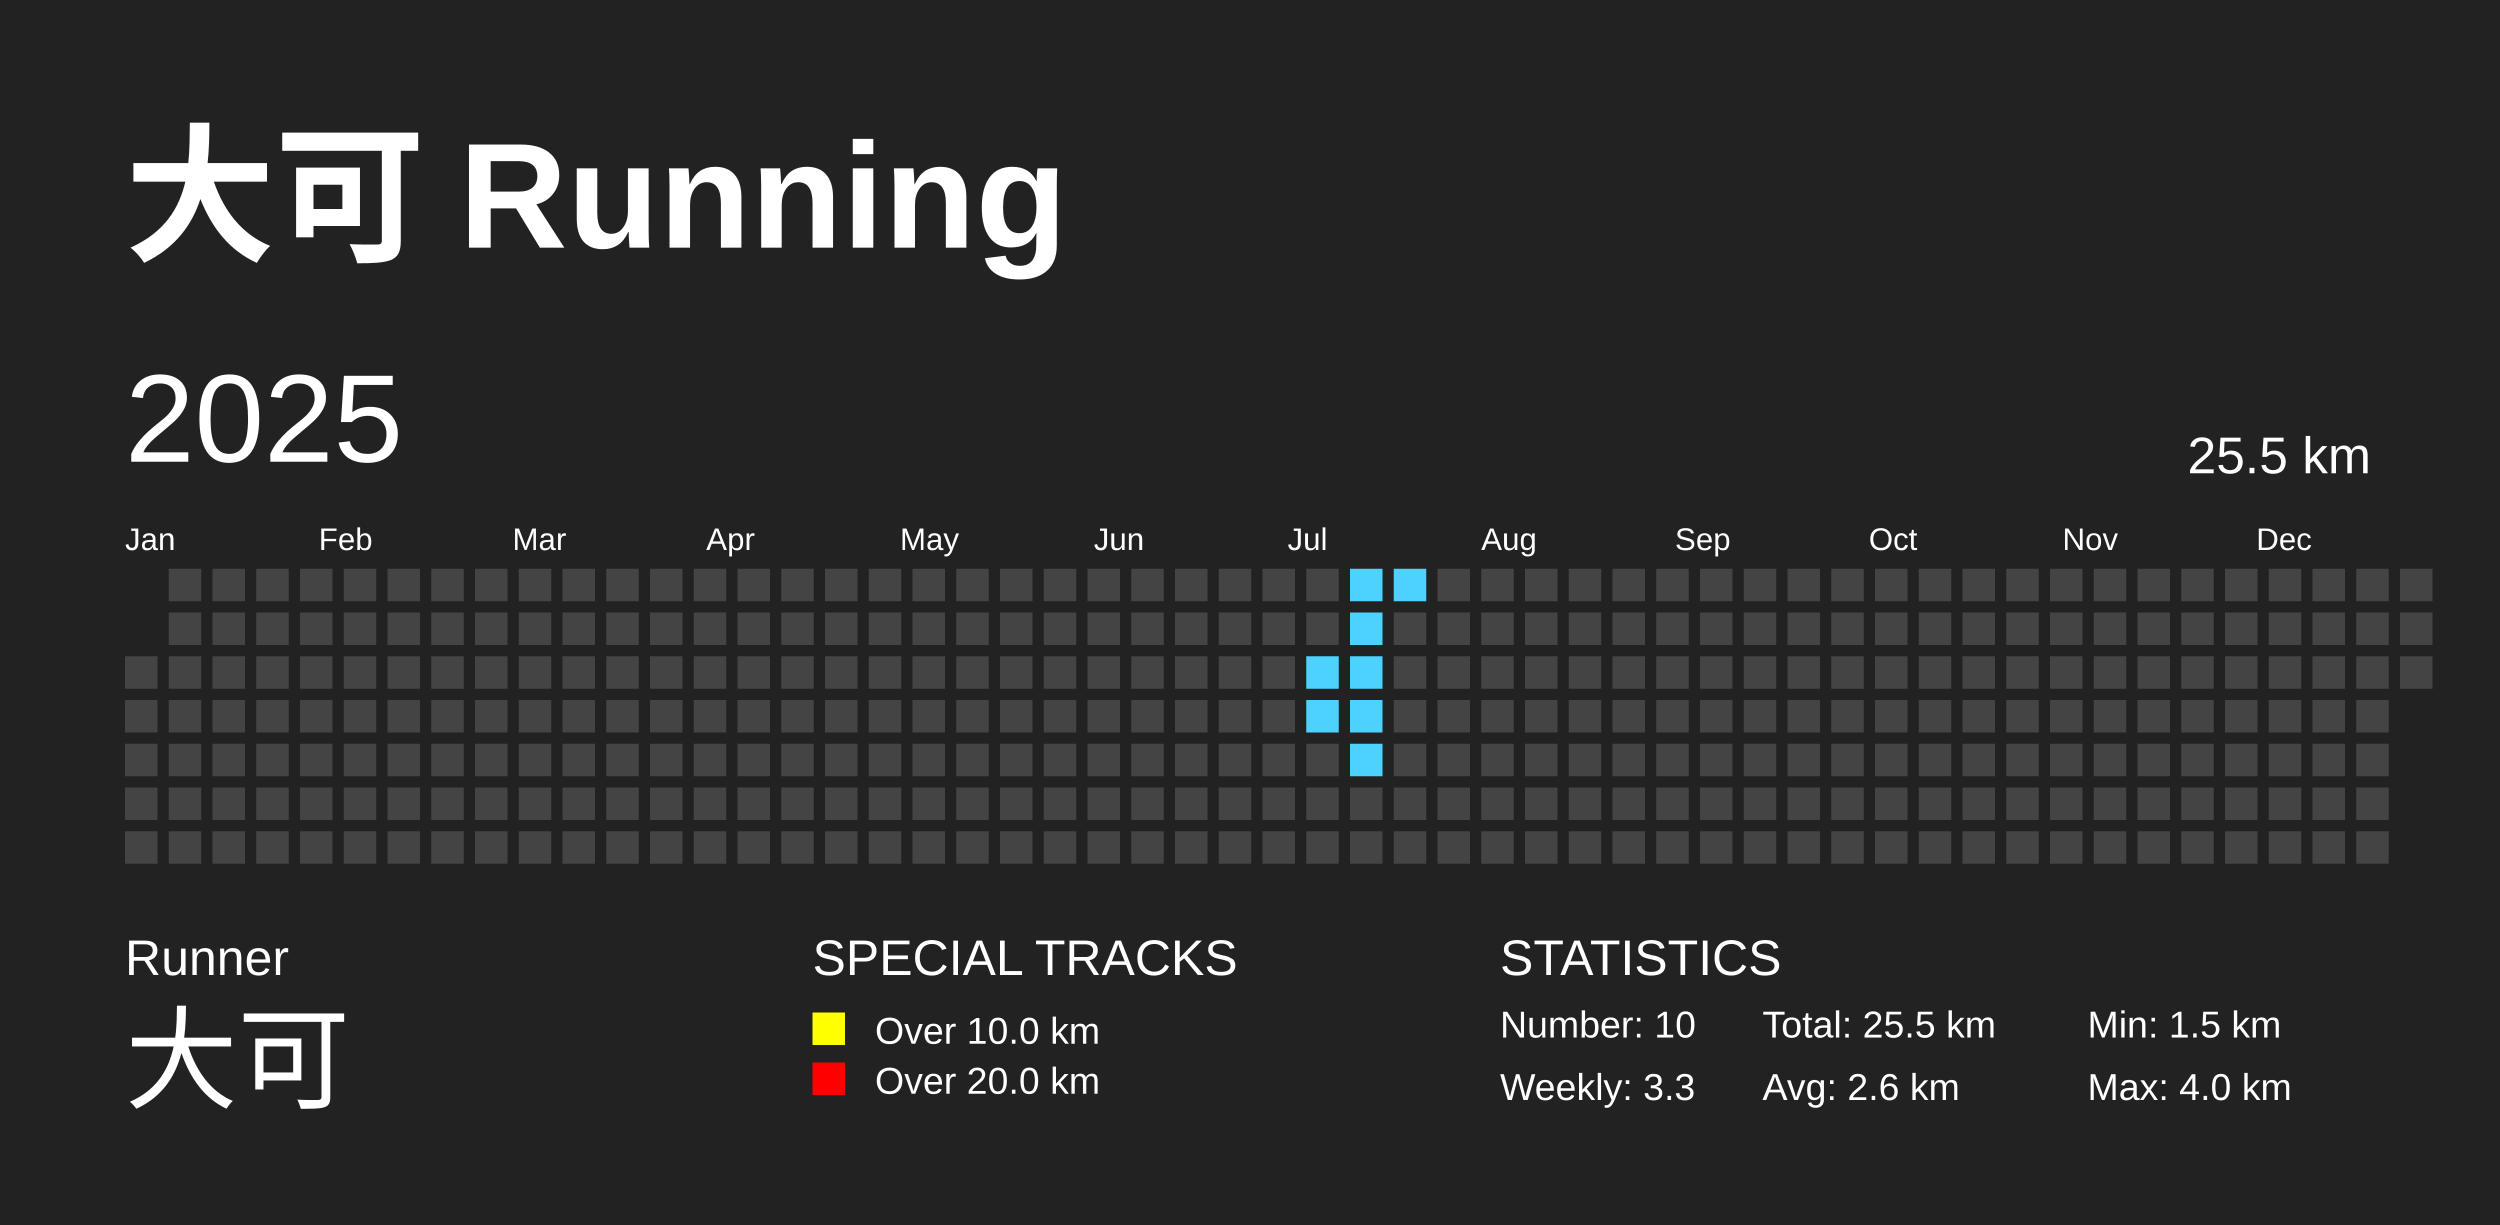
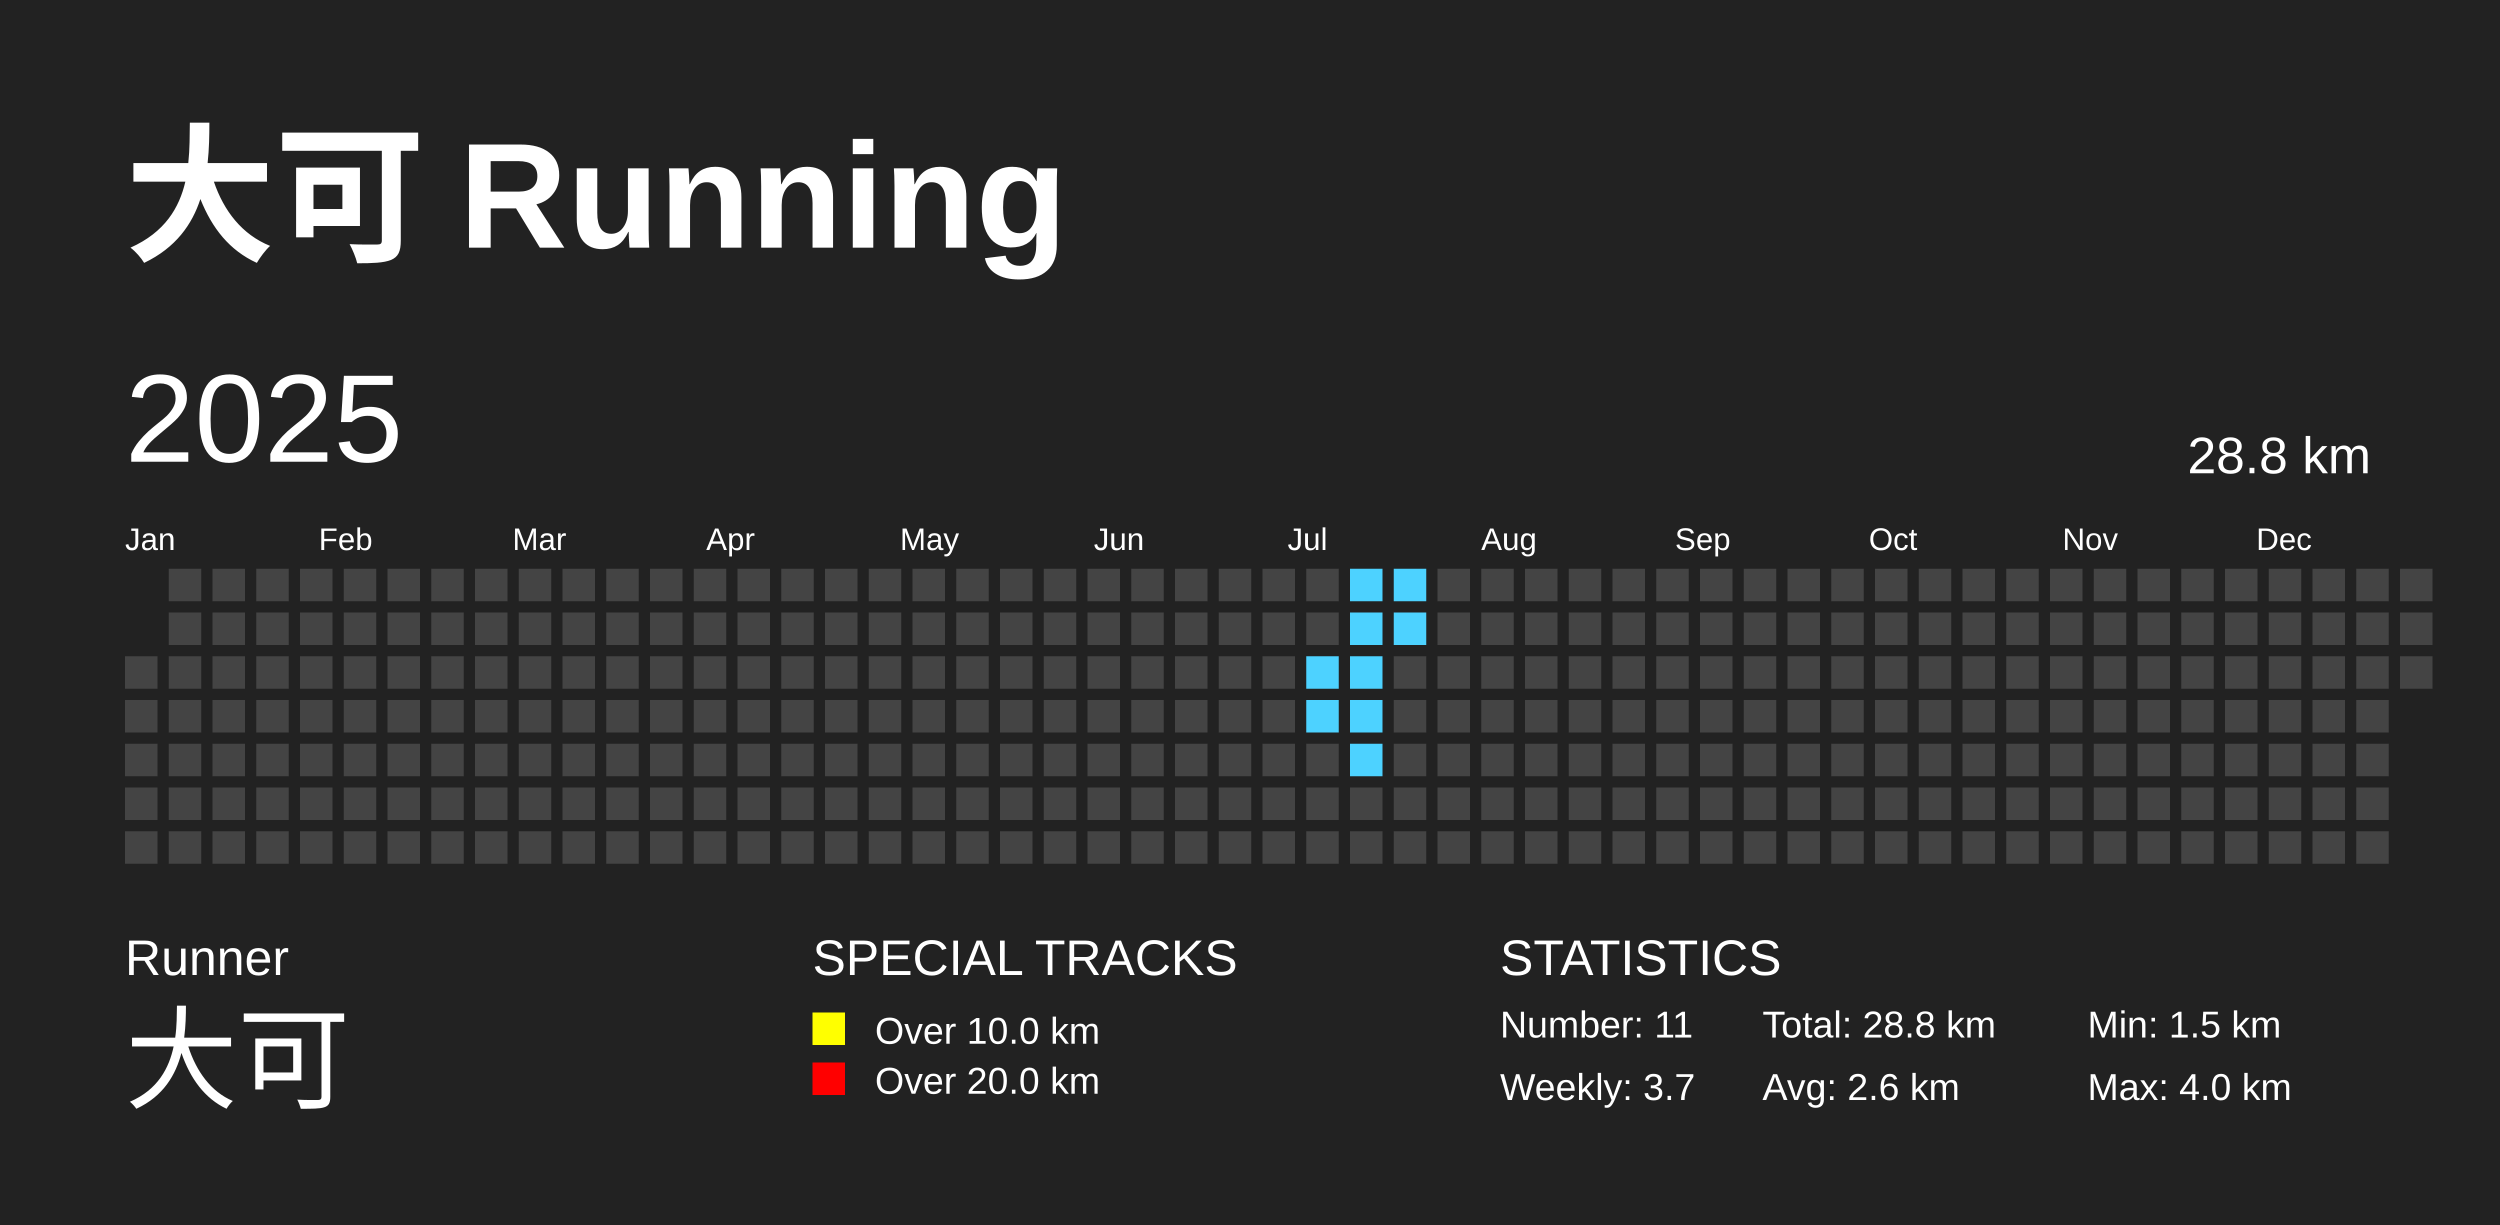
<svg xmlns="http://www.w3.org/2000/svg" baseProfile="full" height="98mm" version="1.1" viewBox="0,0,200,98" width="200mm">
  <defs />
  <rect fill="#222222" height="98" width="200" x="0" y="0" />
  <text fill="#FFFFFF" style="font-size:12px; font-family:Arial; font-weight:bold;" x="10" y="20">大可 Running</text>
  <text fill="#FFFFFF" style="font-size:4px; font-family:Arial" x="10" y="78">Runner</text>
  <text fill="#FFFFFF" style="font-size:9px; font-family:Arial" x="10" y="88">大可</text>
  <text fill="#FFFFFF" style="font-size:4px; font-family:Arial" x="65" y="78">SPECIAL TRACKS</text>
  <rect fill="yellow" height="2.6" width="2.6" x="65" y="81" />
  <text fill="#FFFFFF" style="font-size:3px; font-family:Arial" x="70" y="83.5">Over 10.0 km</text>
  <rect fill="red" height="2.6" width="2.6" x="65" y="85" />
  <text fill="#FFFFFF" style="font-size:3px; font-family:Arial" x="70" y="87.5">Over 20.0 km</text>
  <text fill="#FFFFFF" style="font-size:4px; font-family:Arial" x="120" y="78">STATISTICS</text>
-   <text fill="#FFFFFF" style="font-size:3px; font-family:Arial" x="120" y="83">Number: 10</text>
-   <text fill="#FFFFFF" style="font-size:3px; font-family:Arial" x="120" y="88">Weekly: 3.3</text>
-   <text fill="#FFFFFF" style="font-size:3px; font-family:Arial" x="141" y="83">Total: 25.5 km</text>
+   <text fill="#FFFFFF" style="font-size:3px; font-family:Arial" x="120" y="83">Number: 11</text>
+   <text fill="#FFFFFF" style="font-size:3px; font-family:Arial" x="120" y="88">Weekly: 3.7</text>
+   <text fill="#FFFFFF" style="font-size:3px; font-family:Arial" x="141" y="83">Total: 28.8 km</text>
  <text fill="#FFFFFF" style="font-size:3px; font-family:Arial" x="141" y="88">Avg: 2.6 km</text>
  <text fill="#FFFFFF" style="font-size:3px; font-family:Arial" x="167" y="83">Min: 1.5 km</text>
  <text fill="#FFFFFF" style="font-size:3px; font-family:Arial" x="167" y="88">Max: 4.0 km</text>
  <text dominant-baseline="hanging" fill="#FFFFFF" style="font-size:10.0px; font-family:Arial;" x="10" y="30">2025</text>
-   <text dominant-baseline="hanging" fill="#FFFFFF" style="font-size:4.125px; font-family:Arial;" x="175" y="35">25.5 km</text>
+   <text dominant-baseline="hanging" fill="#FFFFFF" style="font-size:4.125px; font-family:Arial;" x="175" y="35">28.8 km</text>
  <text fill="#FFFFFF" style="font-size:2.5px; font-family:Arial" x="10.0" y="44">Jan</text>
  <text fill="#FFFFFF" style="font-size:2.5px; font-family:Arial" x="25.5" y="44">Feb</text>
  <text fill="#FFFFFF" style="font-size:2.5px; font-family:Arial" x="41.0" y="44">Mar</text>
  <text fill="#FFFFFF" style="font-size:2.5px; font-family:Arial" x="56.5" y="44">Apr</text>
  <text fill="#FFFFFF" style="font-size:2.5px; font-family:Arial" x="72.0" y="44">May</text>
  <text fill="#FFFFFF" style="font-size:2.5px; font-family:Arial" x="87.5" y="44">Jun</text>
  <text fill="#FFFFFF" style="font-size:2.5px; font-family:Arial" x="103.0" y="44">Jul</text>
  <text fill="#FFFFFF" style="font-size:2.5px; font-family:Arial" x="118.5" y="44">Aug</text>
  <text fill="#FFFFFF" style="font-size:2.5px; font-family:Arial" x="134.0" y="44">Sep</text>
  <text fill="#FFFFFF" style="font-size:2.5px; font-family:Arial" x="149.5" y="44">Oct</text>
  <text fill="#FFFFFF" style="font-size:2.5px; font-family:Arial" x="165.0" y="44">Nov</text>
  <text fill="#FFFFFF" style="font-size:2.5px; font-family:Arial" x="180.5" y="44">Dec</text>
  <rect fill="#444444" height="2.6" width="2.6" x="10.0" y="52.5" />
  <rect fill="#444444" height="2.6" width="2.6" x="10.0" y="56.0" />
  <rect fill="#444444" height="2.6" width="2.6" x="10.0" y="59.5" />
  <rect fill="#444444" height="2.6" width="2.6" x="10.0" y="63.0" />
  <rect fill="#444444" height="2.6" width="2.6" x="10.0" y="66.5" />
  <rect fill="#444444" height="2.6" width="2.6" x="13.5" y="45.5" />
  <rect fill="#444444" height="2.6" width="2.6" x="13.5" y="49.0" />
  <rect fill="#444444" height="2.6" width="2.6" x="13.5" y="52.5" />
  <rect fill="#444444" height="2.6" width="2.6" x="13.5" y="56.0" />
  <rect fill="#444444" height="2.6" width="2.6" x="13.5" y="59.5" />
  <rect fill="#444444" height="2.6" width="2.6" x="13.5" y="63.0" />
  <rect fill="#444444" height="2.6" width="2.6" x="13.5" y="66.5" />
  <rect fill="#444444" height="2.6" width="2.6" x="17.0" y="45.5" />
  <rect fill="#444444" height="2.6" width="2.6" x="17.0" y="49.0" />
  <rect fill="#444444" height="2.6" width="2.6" x="17.0" y="52.5" />
  <rect fill="#444444" height="2.6" width="2.6" x="17.0" y="56.0" />
  <rect fill="#444444" height="2.6" width="2.6" x="17.0" y="59.5" />
  <rect fill="#444444" height="2.6" width="2.6" x="17.0" y="63.0" />
  <rect fill="#444444" height="2.6" width="2.6" x="17.0" y="66.5" />
  <rect fill="#444444" height="2.6" width="2.6" x="20.5" y="45.5" />
  <rect fill="#444444" height="2.6" width="2.6" x="20.5" y="49.0" />
  <rect fill="#444444" height="2.6" width="2.6" x="20.5" y="52.5" />
  <rect fill="#444444" height="2.6" width="2.6" x="20.5" y="56.0" />
  <rect fill="#444444" height="2.6" width="2.6" x="20.5" y="59.5" />
  <rect fill="#444444" height="2.6" width="2.6" x="20.5" y="63.0" />
  <rect fill="#444444" height="2.6" width="2.6" x="20.5" y="66.5" />
  <rect fill="#444444" height="2.6" width="2.6" x="24.0" y="45.5" />
  <rect fill="#444444" height="2.6" width="2.6" x="24.0" y="49.0" />
  <rect fill="#444444" height="2.6" width="2.6" x="24.0" y="52.5" />
  <rect fill="#444444" height="2.6" width="2.6" x="24.0" y="56.0" />
  <rect fill="#444444" height="2.6" width="2.6" x="24.0" y="59.5" />
  <rect fill="#444444" height="2.6" width="2.6" x="24.0" y="63.0" />
  <rect fill="#444444" height="2.6" width="2.6" x="24.0" y="66.5" />
  <rect fill="#444444" height="2.6" width="2.6" x="27.5" y="45.5" />
  <rect fill="#444444" height="2.6" width="2.6" x="27.5" y="49.0" />
  <rect fill="#444444" height="2.6" width="2.6" x="27.5" y="52.5" />
  <rect fill="#444444" height="2.6" width="2.6" x="27.5" y="56.0" />
  <rect fill="#444444" height="2.6" width="2.6" x="27.5" y="59.5" />
  <rect fill="#444444" height="2.6" width="2.6" x="27.5" y="63.0" />
  <rect fill="#444444" height="2.6" width="2.6" x="27.5" y="66.5" />
  <rect fill="#444444" height="2.6" width="2.6" x="31.0" y="45.5" />
  <rect fill="#444444" height="2.6" width="2.6" x="31.0" y="49.0" />
  <rect fill="#444444" height="2.6" width="2.6" x="31.0" y="52.5" />
  <rect fill="#444444" height="2.6" width="2.6" x="31.0" y="56.0" />
  <rect fill="#444444" height="2.6" width="2.6" x="31.0" y="59.5" />
  <rect fill="#444444" height="2.6" width="2.6" x="31.0" y="63.0" />
  <rect fill="#444444" height="2.6" width="2.6" x="31.0" y="66.5" />
  <rect fill="#444444" height="2.6" width="2.6" x="34.5" y="45.5" />
  <rect fill="#444444" height="2.6" width="2.6" x="34.5" y="49.0" />
  <rect fill="#444444" height="2.6" width="2.6" x="34.5" y="52.5" />
  <rect fill="#444444" height="2.6" width="2.6" x="34.5" y="56.0" />
  <rect fill="#444444" height="2.6" width="2.6" x="34.5" y="59.5" />
  <rect fill="#444444" height="2.6" width="2.6" x="34.5" y="63.0" />
  <rect fill="#444444" height="2.6" width="2.6" x="34.5" y="66.5" />
  <rect fill="#444444" height="2.6" width="2.6" x="38.0" y="45.5" />
  <rect fill="#444444" height="2.6" width="2.6" x="38.0" y="49.0" />
  <rect fill="#444444" height="2.6" width="2.6" x="38.0" y="52.5" />
  <rect fill="#444444" height="2.6" width="2.6" x="38.0" y="56.0" />
  <rect fill="#444444" height="2.6" width="2.6" x="38.0" y="59.5" />
  <rect fill="#444444" height="2.6" width="2.6" x="38.0" y="63.0" />
  <rect fill="#444444" height="2.6" width="2.6" x="38.0" y="66.5" />
  <rect fill="#444444" height="2.6" width="2.6" x="41.5" y="45.5" />
  <rect fill="#444444" height="2.6" width="2.6" x="41.5" y="49.0" />
  <rect fill="#444444" height="2.6" width="2.6" x="41.5" y="52.5" />
  <rect fill="#444444" height="2.6" width="2.6" x="41.5" y="56.0" />
  <rect fill="#444444" height="2.6" width="2.6" x="41.5" y="59.5" />
  <rect fill="#444444" height="2.6" width="2.6" x="41.5" y="63.0" />
  <rect fill="#444444" height="2.6" width="2.6" x="41.5" y="66.5" />
  <rect fill="#444444" height="2.6" width="2.6" x="45.0" y="45.5" />
  <rect fill="#444444" height="2.6" width="2.6" x="45.0" y="49.0" />
  <rect fill="#444444" height="2.6" width="2.6" x="45.0" y="52.5" />
  <rect fill="#444444" height="2.6" width="2.6" x="45.0" y="56.0" />
  <rect fill="#444444" height="2.6" width="2.6" x="45.0" y="59.5" />
  <rect fill="#444444" height="2.6" width="2.6" x="45.0" y="63.0" />
  <rect fill="#444444" height="2.6" width="2.6" x="45.0" y="66.5" />
  <rect fill="#444444" height="2.6" width="2.6" x="48.5" y="45.5" />
  <rect fill="#444444" height="2.6" width="2.6" x="48.5" y="49.0" />
  <rect fill="#444444" height="2.6" width="2.6" x="48.5" y="52.5" />
  <rect fill="#444444" height="2.6" width="2.6" x="48.5" y="56.0" />
  <rect fill="#444444" height="2.6" width="2.6" x="48.5" y="59.5" />
  <rect fill="#444444" height="2.6" width="2.6" x="48.5" y="63.0" />
  <rect fill="#444444" height="2.6" width="2.6" x="48.5" y="66.5" />
  <rect fill="#444444" height="2.6" width="2.6" x="52.0" y="45.5" />
  <rect fill="#444444" height="2.6" width="2.6" x="52.0" y="49.0" />
  <rect fill="#444444" height="2.6" width="2.6" x="52.0" y="52.5" />
  <rect fill="#444444" height="2.6" width="2.6" x="52.0" y="56.0" />
  <rect fill="#444444" height="2.6" width="2.6" x="52.0" y="59.5" />
  <rect fill="#444444" height="2.6" width="2.6" x="52.0" y="63.0" />
  <rect fill="#444444" height="2.6" width="2.6" x="52.0" y="66.5" />
  <rect fill="#444444" height="2.6" width="2.6" x="55.5" y="45.5" />
  <rect fill="#444444" height="2.6" width="2.6" x="55.5" y="49.0" />
  <rect fill="#444444" height="2.6" width="2.6" x="55.5" y="52.5" />
  <rect fill="#444444" height="2.6" width="2.6" x="55.5" y="56.0" />
  <rect fill="#444444" height="2.6" width="2.6" x="55.5" y="59.5" />
  <rect fill="#444444" height="2.6" width="2.6" x="55.5" y="63.0" />
  <rect fill="#444444" height="2.6" width="2.6" x="55.5" y="66.5" />
  <rect fill="#444444" height="2.6" width="2.6" x="59.0" y="45.5" />
  <rect fill="#444444" height="2.6" width="2.6" x="59.0" y="49.0" />
  <rect fill="#444444" height="2.6" width="2.6" x="59.0" y="52.5" />
  <rect fill="#444444" height="2.6" width="2.6" x="59.0" y="56.0" />
  <rect fill="#444444" height="2.6" width="2.6" x="59.0" y="59.5" />
  <rect fill="#444444" height="2.6" width="2.6" x="59.0" y="63.0" />
  <rect fill="#444444" height="2.6" width="2.6" x="59.0" y="66.5" />
  <rect fill="#444444" height="2.6" width="2.6" x="62.5" y="45.5" />
  <rect fill="#444444" height="2.6" width="2.6" x="62.5" y="49.0" />
  <rect fill="#444444" height="2.6" width="2.6" x="62.5" y="52.5" />
  <rect fill="#444444" height="2.6" width="2.6" x="62.5" y="56.0" />
  <rect fill="#444444" height="2.6" width="2.6" x="62.5" y="59.5" />
  <rect fill="#444444" height="2.6" width="2.6" x="62.5" y="63.0" />
  <rect fill="#444444" height="2.6" width="2.6" x="62.5" y="66.5" />
  <rect fill="#444444" height="2.6" width="2.6" x="66.0" y="45.5" />
  <rect fill="#444444" height="2.6" width="2.6" x="66.0" y="49.0" />
  <rect fill="#444444" height="2.6" width="2.6" x="66.0" y="52.5" />
  <rect fill="#444444" height="2.6" width="2.6" x="66.0" y="56.0" />
  <rect fill="#444444" height="2.6" width="2.6" x="66.0" y="59.5" />
  <rect fill="#444444" height="2.6" width="2.6" x="66.0" y="63.0" />
  <rect fill="#444444" height="2.6" width="2.6" x="66.0" y="66.5" />
  <rect fill="#444444" height="2.6" width="2.6" x="69.5" y="45.5" />
  <rect fill="#444444" height="2.6" width="2.6" x="69.5" y="49.0" />
  <rect fill="#444444" height="2.6" width="2.6" x="69.5" y="52.5" />
  <rect fill="#444444" height="2.6" width="2.6" x="69.5" y="56.0" />
  <rect fill="#444444" height="2.6" width="2.6" x="69.5" y="59.5" />
  <rect fill="#444444" height="2.6" width="2.6" x="69.5" y="63.0" />
  <rect fill="#444444" height="2.6" width="2.6" x="69.5" y="66.5" />
  <rect fill="#444444" height="2.6" width="2.6" x="73.0" y="45.5" />
  <rect fill="#444444" height="2.6" width="2.6" x="73.0" y="49.0" />
  <rect fill="#444444" height="2.6" width="2.6" x="73.0" y="52.5" />
  <rect fill="#444444" height="2.6" width="2.6" x="73.0" y="56.0" />
  <rect fill="#444444" height="2.6" width="2.6" x="73.0" y="59.5" />
  <rect fill="#444444" height="2.6" width="2.6" x="73.0" y="63.0" />
  <rect fill="#444444" height="2.6" width="2.6" x="73.0" y="66.5" />
  <rect fill="#444444" height="2.6" width="2.6" x="76.5" y="45.5" />
  <rect fill="#444444" height="2.6" width="2.6" x="76.5" y="49.0" />
  <rect fill="#444444" height="2.6" width="2.6" x="76.5" y="52.5" />
  <rect fill="#444444" height="2.6" width="2.6" x="76.5" y="56.0" />
  <rect fill="#444444" height="2.6" width="2.6" x="76.5" y="59.5" />
  <rect fill="#444444" height="2.6" width="2.6" x="76.5" y="63.0" />
  <rect fill="#444444" height="2.6" width="2.6" x="76.5" y="66.5" />
  <rect fill="#444444" height="2.6" width="2.6" x="80.0" y="45.5" />
  <rect fill="#444444" height="2.6" width="2.6" x="80.0" y="49.0" />
  <rect fill="#444444" height="2.6" width="2.6" x="80.0" y="52.5" />
  <rect fill="#444444" height="2.6" width="2.6" x="80.0" y="56.0" />
  <rect fill="#444444" height="2.6" width="2.6" x="80.0" y="59.5" />
  <rect fill="#444444" height="2.6" width="2.6" x="80.0" y="63.0" />
  <rect fill="#444444" height="2.6" width="2.6" x="80.0" y="66.5" />
  <rect fill="#444444" height="2.6" width="2.6" x="83.5" y="45.5" />
  <rect fill="#444444" height="2.6" width="2.6" x="83.5" y="49.0" />
  <rect fill="#444444" height="2.6" width="2.6" x="83.5" y="52.5" />
  <rect fill="#444444" height="2.6" width="2.6" x="83.5" y="56.0" />
  <rect fill="#444444" height="2.6" width="2.6" x="83.5" y="59.5" />
  <rect fill="#444444" height="2.6" width="2.6" x="83.5" y="63.0" />
  <rect fill="#444444" height="2.6" width="2.6" x="83.5" y="66.5" />
  <rect fill="#444444" height="2.6" width="2.6" x="87.0" y="45.5" />
  <rect fill="#444444" height="2.6" width="2.6" x="87.0" y="49.0" />
  <rect fill="#444444" height="2.6" width="2.6" x="87.0" y="52.5" />
  <rect fill="#444444" height="2.6" width="2.6" x="87.0" y="56.0" />
  <rect fill="#444444" height="2.6" width="2.6" x="87.0" y="59.5" />
  <rect fill="#444444" height="2.6" width="2.6" x="87.0" y="63.0" />
  <rect fill="#444444" height="2.6" width="2.6" x="87.0" y="66.5" />
  <rect fill="#444444" height="2.6" width="2.6" x="90.5" y="45.5" />
  <rect fill="#444444" height="2.6" width="2.6" x="90.5" y="49.0" />
  <rect fill="#444444" height="2.6" width="2.6" x="90.5" y="52.5" />
  <rect fill="#444444" height="2.6" width="2.6" x="90.5" y="56.0" />
  <rect fill="#444444" height="2.6" width="2.6" x="90.5" y="59.5" />
  <rect fill="#444444" height="2.6" width="2.6" x="90.5" y="63.0" />
  <rect fill="#444444" height="2.6" width="2.6" x="90.5" y="66.5" />
  <rect fill="#444444" height="2.6" width="2.6" x="94.0" y="45.5" />
  <rect fill="#444444" height="2.6" width="2.6" x="94.0" y="49.0" />
  <rect fill="#444444" height="2.6" width="2.6" x="94.0" y="52.5" />
  <rect fill="#444444" height="2.6" width="2.6" x="94.0" y="56.0" />
  <rect fill="#444444" height="2.6" width="2.6" x="94.0" y="59.5" />
  <rect fill="#444444" height="2.6" width="2.6" x="94.0" y="63.0" />
  <rect fill="#444444" height="2.6" width="2.6" x="94.0" y="66.5" />
  <rect fill="#444444" height="2.6" width="2.6" x="97.5" y="45.5" />
  <rect fill="#444444" height="2.6" width="2.6" x="97.5" y="49.0" />
  <rect fill="#444444" height="2.6" width="2.6" x="97.5" y="52.5" />
  <rect fill="#444444" height="2.6" width="2.6" x="97.5" y="56.0" />
  <rect fill="#444444" height="2.6" width="2.6" x="97.5" y="59.5" />
  <rect fill="#444444" height="2.6" width="2.6" x="97.5" y="63.0" />
  <rect fill="#444444" height="2.6" width="2.6" x="97.5" y="66.5" />
  <rect fill="#444444" height="2.6" width="2.6" x="101.0" y="45.5" />
  <rect fill="#444444" height="2.6" width="2.6" x="101.0" y="49.0" />
  <rect fill="#444444" height="2.6" width="2.6" x="101.0" y="52.5" />
  <rect fill="#444444" height="2.6" width="2.6" x="101.0" y="56.0" />
  <rect fill="#444444" height="2.6" width="2.6" x="101.0" y="59.5" />
  <rect fill="#444444" height="2.6" width="2.6" x="101.0" y="63.0" />
  <rect fill="#444444" height="2.6" width="2.6" x="101.0" y="66.5" />
  <rect fill="#444444" height="2.6" width="2.6" x="104.5" y="45.5" />
  <rect fill="#444444" height="2.6" width="2.6" x="104.5" y="49.0" />
  <rect fill="#4DD2FF" height="2.6" width="2.6" x="104.5" y="52.5" />
  <rect fill="#4DD2FF" height="2.6" width="2.6" x="104.5" y="56.0" />
  <rect fill="#444444" height="2.6" width="2.6" x="104.5" y="59.5" />
  <rect fill="#444444" height="2.6" width="2.6" x="104.5" y="63.0" />
  <rect fill="#444444" height="2.6" width="2.6" x="104.5" y="66.5" />
  <rect fill="#4DD2FF" height="2.6" width="2.6" x="108.0" y="45.5" />
  <rect fill="#4DD2FF" height="2.6" width="2.6" x="108.0" y="49.0" />
  <rect fill="#4DD2FF" height="2.6" width="2.6" x="108.0" y="52.5" />
  <rect fill="#4DD2FF" height="2.6" width="2.6" x="108.0" y="56.0" />
  <rect fill="#4DD2FF" height="2.6" width="2.6" x="108.0" y="59.5" />
  <rect fill="#444444" height="2.6" width="2.6" x="108.0" y="63.0" />
  <rect fill="#444444" height="2.6" width="2.6" x="108.0" y="66.5" />
  <rect fill="#4DD2FF" height="2.6" width="2.6" x="111.5" y="45.5" />
-   <rect fill="#444444" height="2.6" width="2.6" x="111.5" y="49.0" />
+   <rect fill="#4DD2FF" height="2.6" width="2.6" x="111.5" y="49.0" />
  <rect fill="#444444" height="2.6" width="2.6" x="111.5" y="52.5" />
  <rect fill="#444444" height="2.6" width="2.6" x="111.5" y="56.0" />
  <rect fill="#444444" height="2.6" width="2.6" x="111.5" y="59.5" />
  <rect fill="#444444" height="2.6" width="2.6" x="111.5" y="63.0" />
  <rect fill="#444444" height="2.6" width="2.6" x="111.5" y="66.5" />
  <rect fill="#444444" height="2.6" width="2.6" x="115.0" y="45.5" />
  <rect fill="#444444" height="2.6" width="2.6" x="115.0" y="49.0" />
  <rect fill="#444444" height="2.6" width="2.6" x="115.0" y="52.5" />
  <rect fill="#444444" height="2.6" width="2.6" x="115.0" y="56.0" />
  <rect fill="#444444" height="2.6" width="2.6" x="115.0" y="59.5" />
  <rect fill="#444444" height="2.6" width="2.6" x="115.0" y="63.0" />
  <rect fill="#444444" height="2.6" width="2.6" x="115.0" y="66.5" />
  <rect fill="#444444" height="2.6" width="2.6" x="118.5" y="45.5" />
  <rect fill="#444444" height="2.6" width="2.6" x="118.5" y="49.0" />
  <rect fill="#444444" height="2.6" width="2.6" x="118.5" y="52.5" />
  <rect fill="#444444" height="2.6" width="2.6" x="118.5" y="56.0" />
  <rect fill="#444444" height="2.6" width="2.6" x="118.5" y="59.5" />
  <rect fill="#444444" height="2.6" width="2.6" x="118.5" y="63.0" />
  <rect fill="#444444" height="2.6" width="2.6" x="118.5" y="66.5" />
  <rect fill="#444444" height="2.6" width="2.6" x="122.0" y="45.5" />
  <rect fill="#444444" height="2.6" width="2.6" x="122.0" y="49.0" />
  <rect fill="#444444" height="2.6" width="2.6" x="122.0" y="52.5" />
  <rect fill="#444444" height="2.6" width="2.6" x="122.0" y="56.0" />
  <rect fill="#444444" height="2.6" width="2.6" x="122.0" y="59.5" />
  <rect fill="#444444" height="2.6" width="2.6" x="122.0" y="63.0" />
  <rect fill="#444444" height="2.6" width="2.6" x="122.0" y="66.5" />
  <rect fill="#444444" height="2.6" width="2.6" x="125.5" y="45.5" />
  <rect fill="#444444" height="2.6" width="2.6" x="125.5" y="49.0" />
  <rect fill="#444444" height="2.6" width="2.6" x="125.5" y="52.5" />
  <rect fill="#444444" height="2.6" width="2.6" x="125.5" y="56.0" />
  <rect fill="#444444" height="2.6" width="2.6" x="125.5" y="59.5" />
  <rect fill="#444444" height="2.6" width="2.6" x="125.5" y="63.0" />
  <rect fill="#444444" height="2.6" width="2.6" x="125.5" y="66.5" />
  <rect fill="#444444" height="2.6" width="2.6" x="129.0" y="45.5" />
  <rect fill="#444444" height="2.6" width="2.6" x="129.0" y="49.0" />
  <rect fill="#444444" height="2.6" width="2.6" x="129.0" y="52.5" />
  <rect fill="#444444" height="2.6" width="2.6" x="129.0" y="56.0" />
  <rect fill="#444444" height="2.6" width="2.6" x="129.0" y="59.5" />
  <rect fill="#444444" height="2.6" width="2.6" x="129.0" y="63.0" />
  <rect fill="#444444" height="2.6" width="2.6" x="129.0" y="66.5" />
  <rect fill="#444444" height="2.6" width="2.6" x="132.5" y="45.5" />
  <rect fill="#444444" height="2.6" width="2.6" x="132.5" y="49.0" />
  <rect fill="#444444" height="2.6" width="2.6" x="132.5" y="52.5" />
  <rect fill="#444444" height="2.6" width="2.6" x="132.5" y="56.0" />
  <rect fill="#444444" height="2.6" width="2.6" x="132.5" y="59.5" />
  <rect fill="#444444" height="2.6" width="2.6" x="132.5" y="63.0" />
  <rect fill="#444444" height="2.6" width="2.6" x="132.5" y="66.5" />
  <rect fill="#444444" height="2.6" width="2.6" x="136.0" y="45.5" />
  <rect fill="#444444" height="2.6" width="2.6" x="136.0" y="49.0" />
  <rect fill="#444444" height="2.6" width="2.6" x="136.0" y="52.5" />
  <rect fill="#444444" height="2.6" width="2.6" x="136.0" y="56.0" />
  <rect fill="#444444" height="2.6" width="2.6" x="136.0" y="59.5" />
  <rect fill="#444444" height="2.6" width="2.6" x="136.0" y="63.0" />
  <rect fill="#444444" height="2.6" width="2.6" x="136.0" y="66.5" />
  <rect fill="#444444" height="2.6" width="2.6" x="139.5" y="45.5" />
  <rect fill="#444444" height="2.6" width="2.6" x="139.5" y="49.0" />
  <rect fill="#444444" height="2.6" width="2.6" x="139.5" y="52.5" />
  <rect fill="#444444" height="2.6" width="2.6" x="139.5" y="56.0" />
  <rect fill="#444444" height="2.6" width="2.6" x="139.5" y="59.5" />
  <rect fill="#444444" height="2.6" width="2.6" x="139.5" y="63.0" />
  <rect fill="#444444" height="2.6" width="2.6" x="139.5" y="66.5" />
  <rect fill="#444444" height="2.6" width="2.6" x="143.0" y="45.5" />
  <rect fill="#444444" height="2.6" width="2.6" x="143.0" y="49.0" />
  <rect fill="#444444" height="2.6" width="2.6" x="143.0" y="52.5" />
  <rect fill="#444444" height="2.6" width="2.6" x="143.0" y="56.0" />
  <rect fill="#444444" height="2.6" width="2.6" x="143.0" y="59.5" />
  <rect fill="#444444" height="2.6" width="2.6" x="143.0" y="63.0" />
  <rect fill="#444444" height="2.6" width="2.6" x="143.0" y="66.5" />
  <rect fill="#444444" height="2.6" width="2.6" x="146.5" y="45.5" />
  <rect fill="#444444" height="2.6" width="2.6" x="146.5" y="49.0" />
  <rect fill="#444444" height="2.6" width="2.6" x="146.5" y="52.5" />
  <rect fill="#444444" height="2.6" width="2.6" x="146.5" y="56.0" />
  <rect fill="#444444" height="2.6" width="2.6" x="146.5" y="59.5" />
  <rect fill="#444444" height="2.6" width="2.6" x="146.5" y="63.0" />
  <rect fill="#444444" height="2.6" width="2.6" x="146.5" y="66.5" />
  <rect fill="#444444" height="2.6" width="2.6" x="150.0" y="45.5" />
  <rect fill="#444444" height="2.6" width="2.6" x="150.0" y="49.0" />
  <rect fill="#444444" height="2.6" width="2.6" x="150.0" y="52.5" />
  <rect fill="#444444" height="2.6" width="2.6" x="150.0" y="56.0" />
  <rect fill="#444444" height="2.6" width="2.6" x="150.0" y="59.5" />
  <rect fill="#444444" height="2.6" width="2.6" x="150.0" y="63.0" />
  <rect fill="#444444" height="2.6" width="2.6" x="150.0" y="66.5" />
  <rect fill="#444444" height="2.6" width="2.6" x="153.5" y="45.5" />
  <rect fill="#444444" height="2.6" width="2.6" x="153.5" y="49.0" />
  <rect fill="#444444" height="2.6" width="2.6" x="153.5" y="52.5" />
  <rect fill="#444444" height="2.6" width="2.6" x="153.5" y="56.0" />
  <rect fill="#444444" height="2.6" width="2.6" x="153.5" y="59.5" />
  <rect fill="#444444" height="2.6" width="2.6" x="153.5" y="63.0" />
  <rect fill="#444444" height="2.6" width="2.6" x="153.5" y="66.5" />
  <rect fill="#444444" height="2.6" width="2.6" x="157.0" y="45.5" />
  <rect fill="#444444" height="2.6" width="2.6" x="157.0" y="49.0" />
  <rect fill="#444444" height="2.6" width="2.6" x="157.0" y="52.5" />
  <rect fill="#444444" height="2.6" width="2.6" x="157.0" y="56.0" />
  <rect fill="#444444" height="2.6" width="2.6" x="157.0" y="59.5" />
  <rect fill="#444444" height="2.6" width="2.6" x="157.0" y="63.0" />
  <rect fill="#444444" height="2.6" width="2.6" x="157.0" y="66.5" />
  <rect fill="#444444" height="2.6" width="2.6" x="160.5" y="45.5" />
  <rect fill="#444444" height="2.6" width="2.6" x="160.5" y="49.0" />
  <rect fill="#444444" height="2.6" width="2.6" x="160.5" y="52.5" />
  <rect fill="#444444" height="2.6" width="2.6" x="160.5" y="56.0" />
  <rect fill="#444444" height="2.6" width="2.6" x="160.5" y="59.5" />
  <rect fill="#444444" height="2.6" width="2.6" x="160.5" y="63.0" />
  <rect fill="#444444" height="2.6" width="2.6" x="160.5" y="66.5" />
  <rect fill="#444444" height="2.6" width="2.6" x="164.0" y="45.5" />
  <rect fill="#444444" height="2.6" width="2.6" x="164.0" y="49.0" />
  <rect fill="#444444" height="2.6" width="2.6" x="164.0" y="52.5" />
  <rect fill="#444444" height="2.6" width="2.6" x="164.0" y="56.0" />
  <rect fill="#444444" height="2.6" width="2.6" x="164.0" y="59.5" />
  <rect fill="#444444" height="2.6" width="2.6" x="164.0" y="63.0" />
  <rect fill="#444444" height="2.6" width="2.6" x="164.0" y="66.5" />
  <rect fill="#444444" height="2.6" width="2.6" x="167.5" y="45.5" />
  <rect fill="#444444" height="2.6" width="2.6" x="167.5" y="49.0" />
  <rect fill="#444444" height="2.6" width="2.6" x="167.5" y="52.5" />
  <rect fill="#444444" height="2.6" width="2.6" x="167.5" y="56.0" />
  <rect fill="#444444" height="2.6" width="2.6" x="167.5" y="59.5" />
  <rect fill="#444444" height="2.6" width="2.6" x="167.5" y="63.0" />
  <rect fill="#444444" height="2.6" width="2.6" x="167.5" y="66.5" />
  <rect fill="#444444" height="2.6" width="2.6" x="171.0" y="45.5" />
  <rect fill="#444444" height="2.6" width="2.6" x="171.0" y="49.0" />
  <rect fill="#444444" height="2.6" width="2.6" x="171.0" y="52.5" />
  <rect fill="#444444" height="2.6" width="2.6" x="171.0" y="56.0" />
  <rect fill="#444444" height="2.6" width="2.6" x="171.0" y="59.5" />
  <rect fill="#444444" height="2.6" width="2.6" x="171.0" y="63.0" />
  <rect fill="#444444" height="2.6" width="2.6" x="171.0" y="66.5" />
  <rect fill="#444444" height="2.6" width="2.6" x="174.5" y="45.5" />
  <rect fill="#444444" height="2.6" width="2.6" x="174.5" y="49.0" />
  <rect fill="#444444" height="2.6" width="2.6" x="174.5" y="52.5" />
  <rect fill="#444444" height="2.6" width="2.6" x="174.5" y="56.0" />
  <rect fill="#444444" height="2.6" width="2.6" x="174.5" y="59.5" />
  <rect fill="#444444" height="2.6" width="2.6" x="174.5" y="63.0" />
  <rect fill="#444444" height="2.6" width="2.6" x="174.5" y="66.5" />
  <rect fill="#444444" height="2.6" width="2.6" x="178.0" y="45.5" />
  <rect fill="#444444" height="2.6" width="2.6" x="178.0" y="49.0" />
  <rect fill="#444444" height="2.6" width="2.6" x="178.0" y="52.5" />
  <rect fill="#444444" height="2.6" width="2.6" x="178.0" y="56.0" />
  <rect fill="#444444" height="2.6" width="2.6" x="178.0" y="59.5" />
  <rect fill="#444444" height="2.6" width="2.6" x="178.0" y="63.0" />
  <rect fill="#444444" height="2.6" width="2.6" x="178.0" y="66.5" />
  <rect fill="#444444" height="2.6" width="2.6" x="181.5" y="45.5" />
  <rect fill="#444444" height="2.6" width="2.6" x="181.5" y="49.0" />
  <rect fill="#444444" height="2.6" width="2.6" x="181.5" y="52.5" />
  <rect fill="#444444" height="2.6" width="2.6" x="181.5" y="56.0" />
  <rect fill="#444444" height="2.6" width="2.6" x="181.5" y="59.5" />
  <rect fill="#444444" height="2.6" width="2.6" x="181.5" y="63.0" />
  <rect fill="#444444" height="2.6" width="2.6" x="181.5" y="66.5" />
  <rect fill="#444444" height="2.6" width="2.6" x="185.0" y="45.5" />
  <rect fill="#444444" height="2.6" width="2.6" x="185.0" y="49.0" />
  <rect fill="#444444" height="2.6" width="2.6" x="185.0" y="52.5" />
  <rect fill="#444444" height="2.6" width="2.6" x="185.0" y="56.0" />
  <rect fill="#444444" height="2.6" width="2.6" x="185.0" y="59.5" />
  <rect fill="#444444" height="2.6" width="2.6" x="185.0" y="63.0" />
  <rect fill="#444444" height="2.6" width="2.6" x="185.0" y="66.5" />
  <rect fill="#444444" height="2.6" width="2.6" x="188.5" y="45.5" />
  <rect fill="#444444" height="2.6" width="2.6" x="188.5" y="49.0" />
  <rect fill="#444444" height="2.6" width="2.6" x="188.5" y="52.5" />
  <rect fill="#444444" height="2.6" width="2.6" x="188.5" y="56.0" />
  <rect fill="#444444" height="2.6" width="2.6" x="188.5" y="59.5" />
  <rect fill="#444444" height="2.6" width="2.6" x="188.5" y="63.0" />
  <rect fill="#444444" height="2.6" width="2.6" x="188.5" y="66.5" />
  <rect fill="#444444" height="2.6" width="2.6" x="192.0" y="45.5" />
  <rect fill="#444444" height="2.6" width="2.6" x="192.0" y="49.0" />
  <rect fill="#444444" height="2.6" width="2.6" x="192.0" y="52.5" />
</svg>
